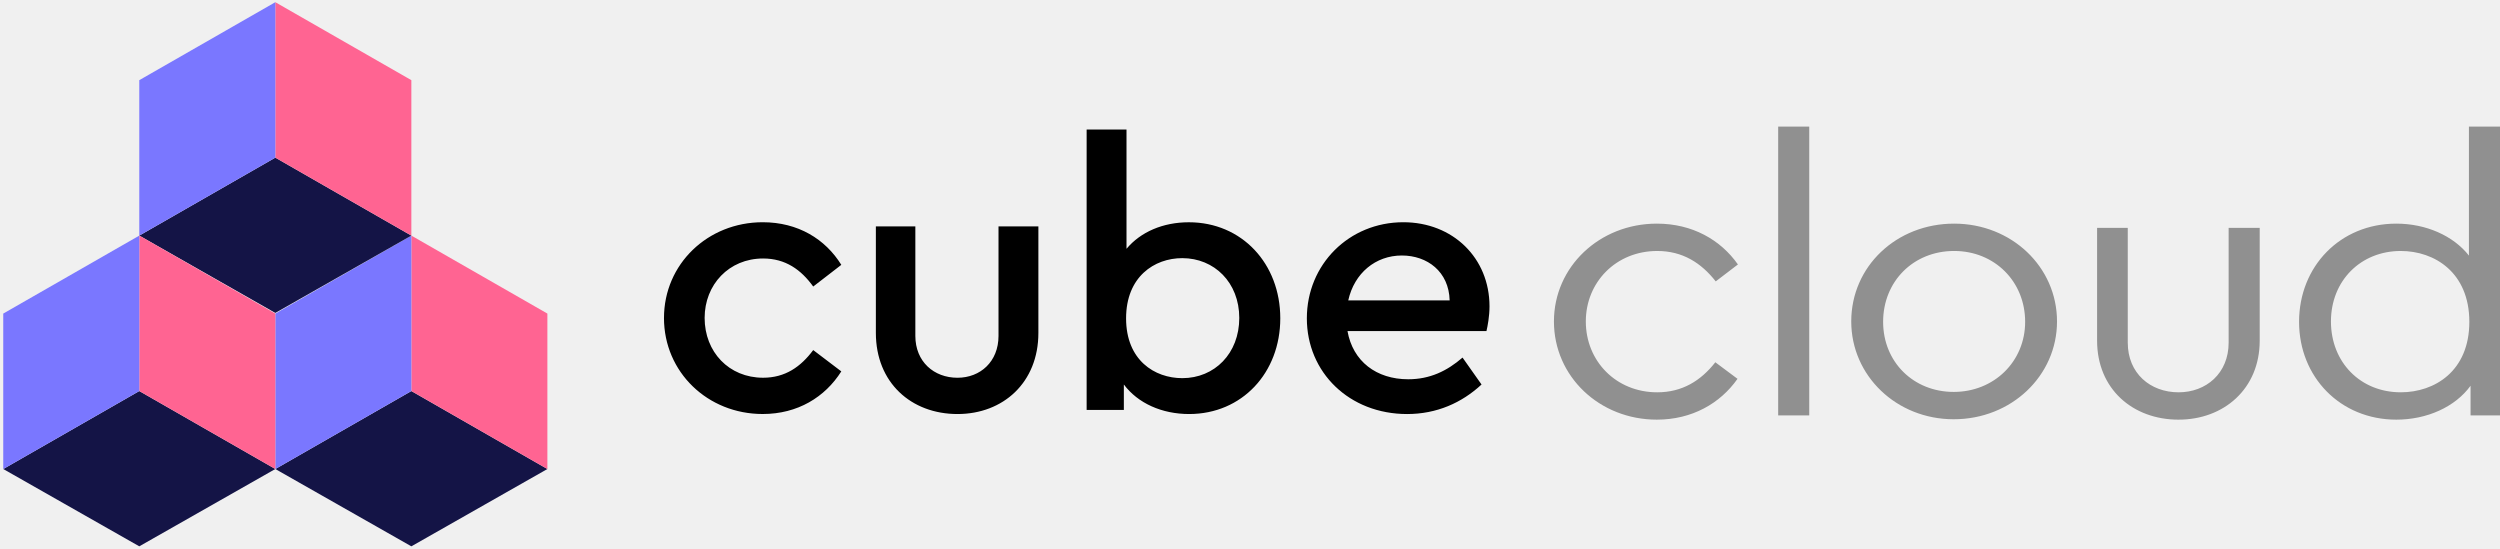
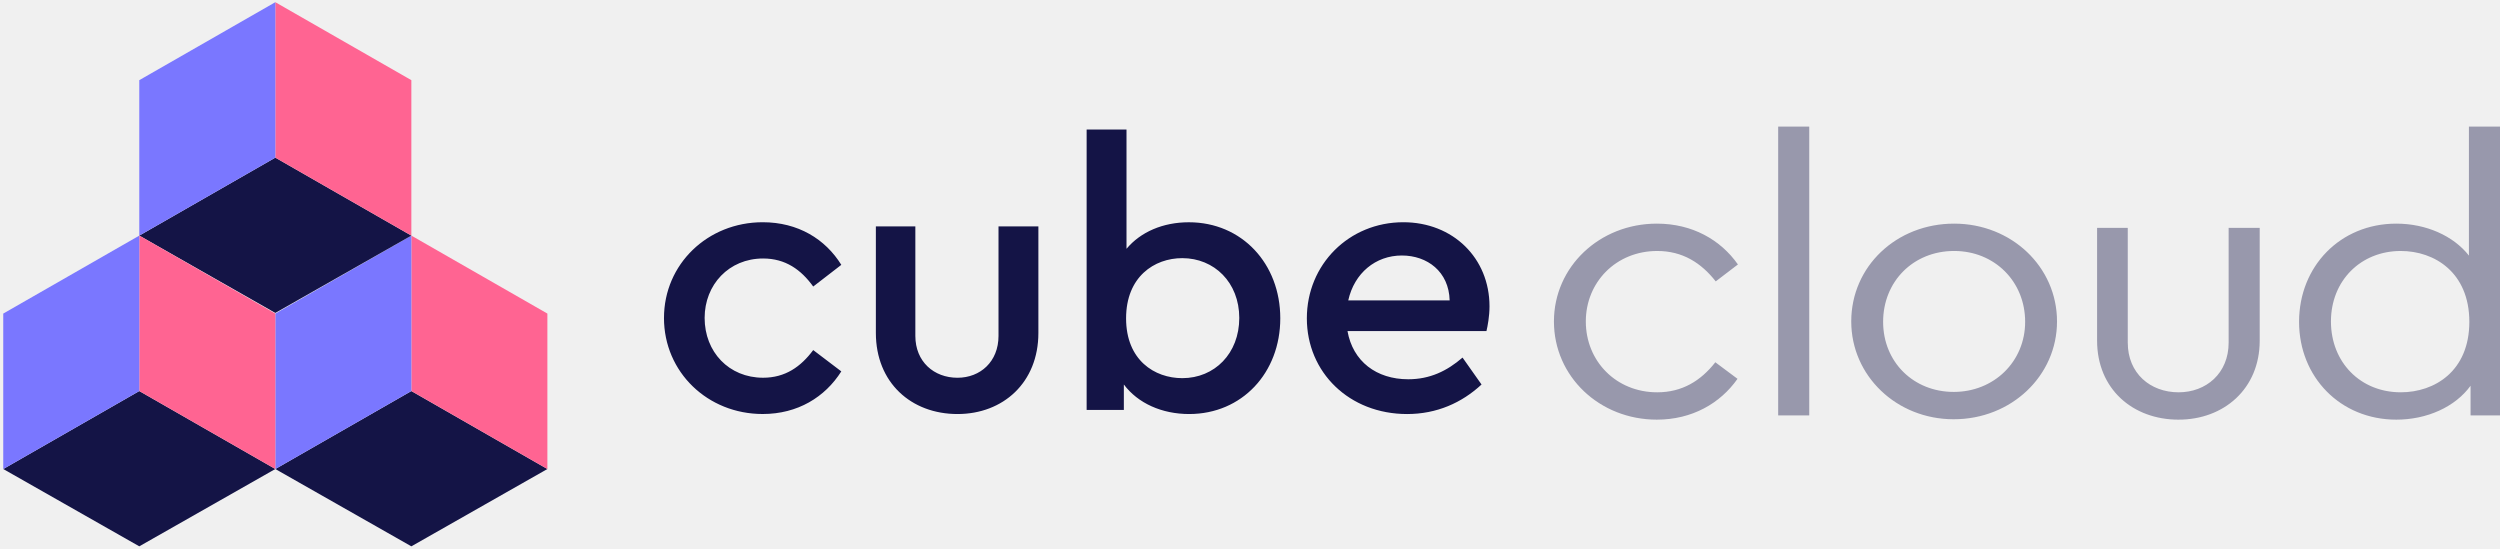
<svg xmlns="http://www.w3.org/2000/svg" width="237" height="52" fill="none">
-   <path d="M62.946 30.142c0-5.103 4.14-9.074 9.359-9.074 3.348 0 5.938 1.595 7.451 4.04l-2.663 2.055c-1.152-1.595-2.628-2.658-4.75-2.658-3.241 0-5.544 2.481-5.544 5.634 0 3.225 2.303 5.67 5.543 5.67 2.088 0 3.564-1.027 4.751-2.622l2.663 2.021c-1.547 2.445-4.14 4.04-7.451 4.04-5.219.002-9.36-3.968-9.36-9.106zm20.086 1.418v-10.1h3.743v10.383c0 2.445 1.763 3.968 3.995 3.968 2.16 0 3.889-1.523 3.889-3.968V21.46h3.78v10.1c0 4.714-3.348 7.69-7.666 7.69-4.393 0-7.741-2.976-7.741-7.69zm38.339-1.384c0 5.175-3.636 9.074-8.639 9.074-2.593 0-4.861-1.026-6.191-2.799v2.41h-3.528V12.28h3.78v11.306c1.333-1.595 3.456-2.515 5.904-2.515 5.038-.003 8.674 3.93 8.674 9.105zm-3.888-.034c0-3.368-2.376-5.67-5.401-5.67-2.663 0-5.329 1.773-5.329 5.707 0 3.968 2.701 5.67 5.329 5.67 3.06 0 5.401-2.34 5.401-5.707zm23.434 1.241h-13.175c.505 2.87 2.736 4.571 5.759 4.571 2.053 0 3.671-.78 5.148-2.056l1.801 2.553c-1.873 1.736-4.249 2.8-7.057 2.8-5.471 0-9.504-3.935-9.504-9.075 0-5.103 3.996-9.108 9.144-9.108 4.716 0 8.172 3.402 8.172 7.973 0 .958-.18 1.881-.288 2.342zm-13.102-2.908h9.612c-.073-2.73-2.123-4.254-4.536-4.254-2.486.003-4.501 1.667-5.076 4.254z" fill="currentColor" />
-   <path d="M157.067 39.783c3.327 0 6.005-1.533 7.649-3.87l-2.103-1.57c-1.377 1.753-3.137 2.848-5.508 2.848-3.902 0-6.77-2.957-6.77-6.718 0-3.724 2.868-6.68 6.77-6.68 2.41 0 4.169 1.131 5.546 2.883l2.104-1.606c-1.645-2.337-4.322-3.87-7.688-3.87-5.432 0-9.754 4.09-9.754 9.273 0 5.221 4.322 9.31 9.754 9.31zm11.504-.402h2.945V12h-2.945v27.381zm16.642.365c5.47 0 9.792-4.125 9.792-9.273 0-5.184-4.322-9.273-9.753-9.273-5.47 0-9.754 4.053-9.754 9.273 0 5.148 4.284 9.273 9.715 9.273zm0-2.592c-3.825 0-6.693-2.847-6.693-6.644 0-3.834 2.868-6.718 6.732-6.718 3.825 0 6.732 2.884 6.732 6.718 0 3.76-2.946 6.644-6.771 6.644zm21.319 2.629c4.284 0 7.688-2.92 7.688-7.484V21.602h-2.945v10.88c0 2.92-2.142 4.709-4.743 4.709-2.678 0-4.82-1.79-4.82-4.71v-10.88h-2.907V32.3c0 4.563 3.366 7.484 7.727 7.484zM234.055 12v12.23c-1.492-1.898-4.093-3.03-6.885-3.03-5.317 0-9.218 4.053-9.218 9.31 0 5.22 3.901 9.273 9.218 9.273 2.907 0 5.584-1.205 7.038-3.213v2.811H237V12h-2.945zm-6.464 25.19c-3.825 0-6.617-2.847-6.617-6.717 0-3.87 2.83-6.68 6.617-6.68 3.213 0 6.502 2.044 6.502 6.717s-3.289 6.68-6.502 6.68z" opacity=".4" fill="currentColor" />
+   <path d="M62.946 30.142c0-5.103 4.14-9.074 9.359-9.074 3.348 0 5.938 1.595 7.451 4.04l-2.663 2.055c-1.152-1.595-2.628-2.658-4.75-2.658-3.241 0-5.544 2.481-5.544 5.634 0 3.225 2.303 5.67 5.543 5.67 2.088 0 3.564-1.027 4.751-2.622l2.663 2.021c-1.547 2.445-4.14 4.04-7.451 4.04-5.219.002-9.36-3.968-9.36-9.106zm20.086 1.418v-10.1h3.743v10.383c0 2.445 1.763 3.968 3.995 3.968 2.16 0 3.889-1.523 3.889-3.968V21.46h3.78v10.1c0 4.714-3.348 7.69-7.666 7.69-4.393 0-7.741-2.976-7.741-7.69zm38.339-1.384c0 5.175-3.636 9.074-8.639 9.074-2.593 0-4.861-1.026-6.191-2.799v2.41h-3.528V12.28h3.78v11.306c1.333-1.595 3.456-2.515 5.904-2.515 5.038-.003 8.674 3.93 8.674 9.105zm-3.888-.034c0-3.368-2.376-5.67-5.401-5.67-2.663 0-5.329 1.773-5.329 5.707 0 3.968 2.701 5.67 5.329 5.67 3.06 0 5.401-2.34 5.401-5.707zm23.434 1.241h-13.175c.505 2.87 2.736 4.571 5.759 4.571 2.053 0 3.671-.78 5.148-2.056l1.801 2.553c-1.873 1.736-4.249 2.8-7.057 2.8-5.471 0-9.504-3.935-9.504-9.075 0-5.103 3.996-9.108 9.144-9.108 4.716 0 8.172 3.402 8.172 7.973 0 .958-.18 1.881-.288 2.342zm-13.102-2.908h9.612c-.073-2.73-2.123-4.254-4.536-4.254-2.486.003-4.501 1.667-5.076 4.254z" fill="#141446" />
+   <path d="M157.067 39.783c3.327 0 6.005-1.533 7.649-3.87l-2.103-1.57c-1.377 1.753-3.137 2.848-5.508 2.848-3.902 0-6.77-2.957-6.77-6.718 0-3.724 2.868-6.68 6.77-6.68 2.41 0 4.169 1.131 5.546 2.883l2.104-1.606c-1.645-2.337-4.322-3.87-7.688-3.87-5.432 0-9.754 4.09-9.754 9.273 0 5.221 4.322 9.31 9.754 9.31zm11.504-.402h2.945V12h-2.945v27.381zm16.642.365c5.47 0 9.792-4.125 9.792-9.273 0-5.184-4.322-9.273-9.753-9.273-5.47 0-9.754 4.053-9.754 9.273 0 5.148 4.284 9.273 9.715 9.273zm0-2.592c-3.825 0-6.693-2.847-6.693-6.644 0-3.834 2.868-6.718 6.732-6.718 3.825 0 6.732 2.884 6.732 6.718 0 3.76-2.946 6.644-6.771 6.644zm21.319 2.629c4.284 0 7.688-2.92 7.688-7.484V21.602h-2.945v10.88c0 2.92-2.142 4.709-4.743 4.709-2.678 0-4.82-1.79-4.82-4.71v-10.88h-2.907V32.3c0 4.563 3.366 7.484 7.727 7.484zM234.055 12v12.23c-1.492-1.898-4.093-3.03-6.885-3.03-5.317 0-9.218 4.053-9.218 9.31 0 5.22 3.901 9.273 9.218 9.273 2.907 0 5.584-1.205 7.038-3.213v2.811H237V12h-2.945zm-6.464 25.19c-3.825 0-6.617-2.847-6.617-6.717 0-3.87 2.83-6.68 6.617-6.68 3.213 0 6.502 2.044 6.502 6.717s-3.289 6.68-6.502 6.68z" opacity=".4" fill="#141446" />
  <g clip-path="url(#clip0)">
    <path d="M38.996 51.792l12.896-7.33-12.896-7.39-12.896 7.39 12.896 7.33z" fill="#141446" />
    <path d="M51.892 44.463V29.727l-12.896-7.392v14.736l12.896 7.392z" fill="#FF6492" />
    <path d="M26.1 44.463V29.727l12.896-7.392v14.736L26.1 44.464z" fill="#7A77FF" />
    <path d="M26.1 29.665l12.896-7.33L26.1 14.944l-12.896 7.391 12.896 7.33z" fill="#141446" />
    <path d="M38.996 22.335V7.6L26.1.208v14.736l12.896 7.391z" fill="#FF6492" />
    <path d="M13.204 22.335V7.6L26.1.208v14.736l-12.896 7.391z" fill="#7A77FF" />
    <path d="M13.204 51.792l12.896-7.33-12.896-7.39-12.896 7.39 12.896 7.33z" fill="#141446" />
    <path d="M26.1 44.463V29.727l-12.896-7.392v14.736L26.1 44.464z" fill="#FF6492" />
    <path d="M.308 44.463V29.727l12.896-7.392v14.736L.308 44.464z" fill="#7A77FF" />
  </g>
  <defs>
    <clipPath id="clip0">
      <path fill="#fff" transform="translate(.308 .208)" d="M0 0h51.584v51.584H0z" />
    </clipPath>
  </defs>
</svg>
